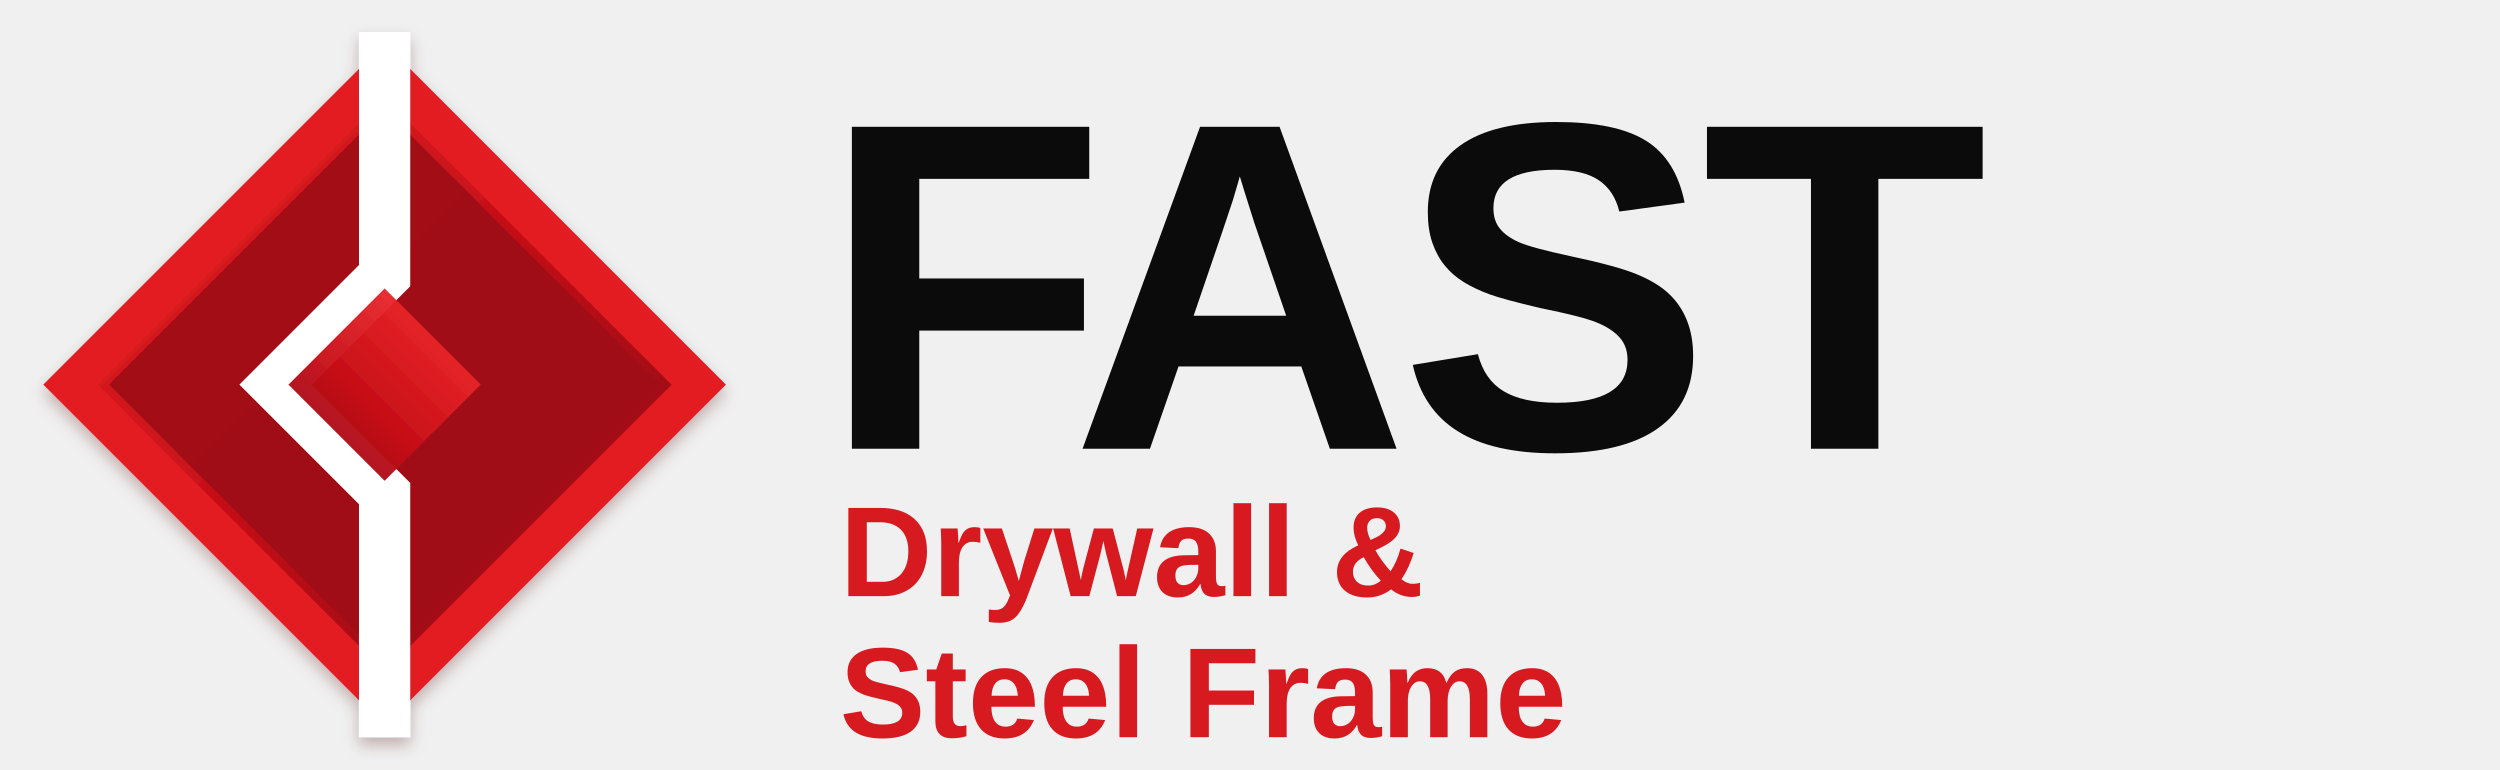
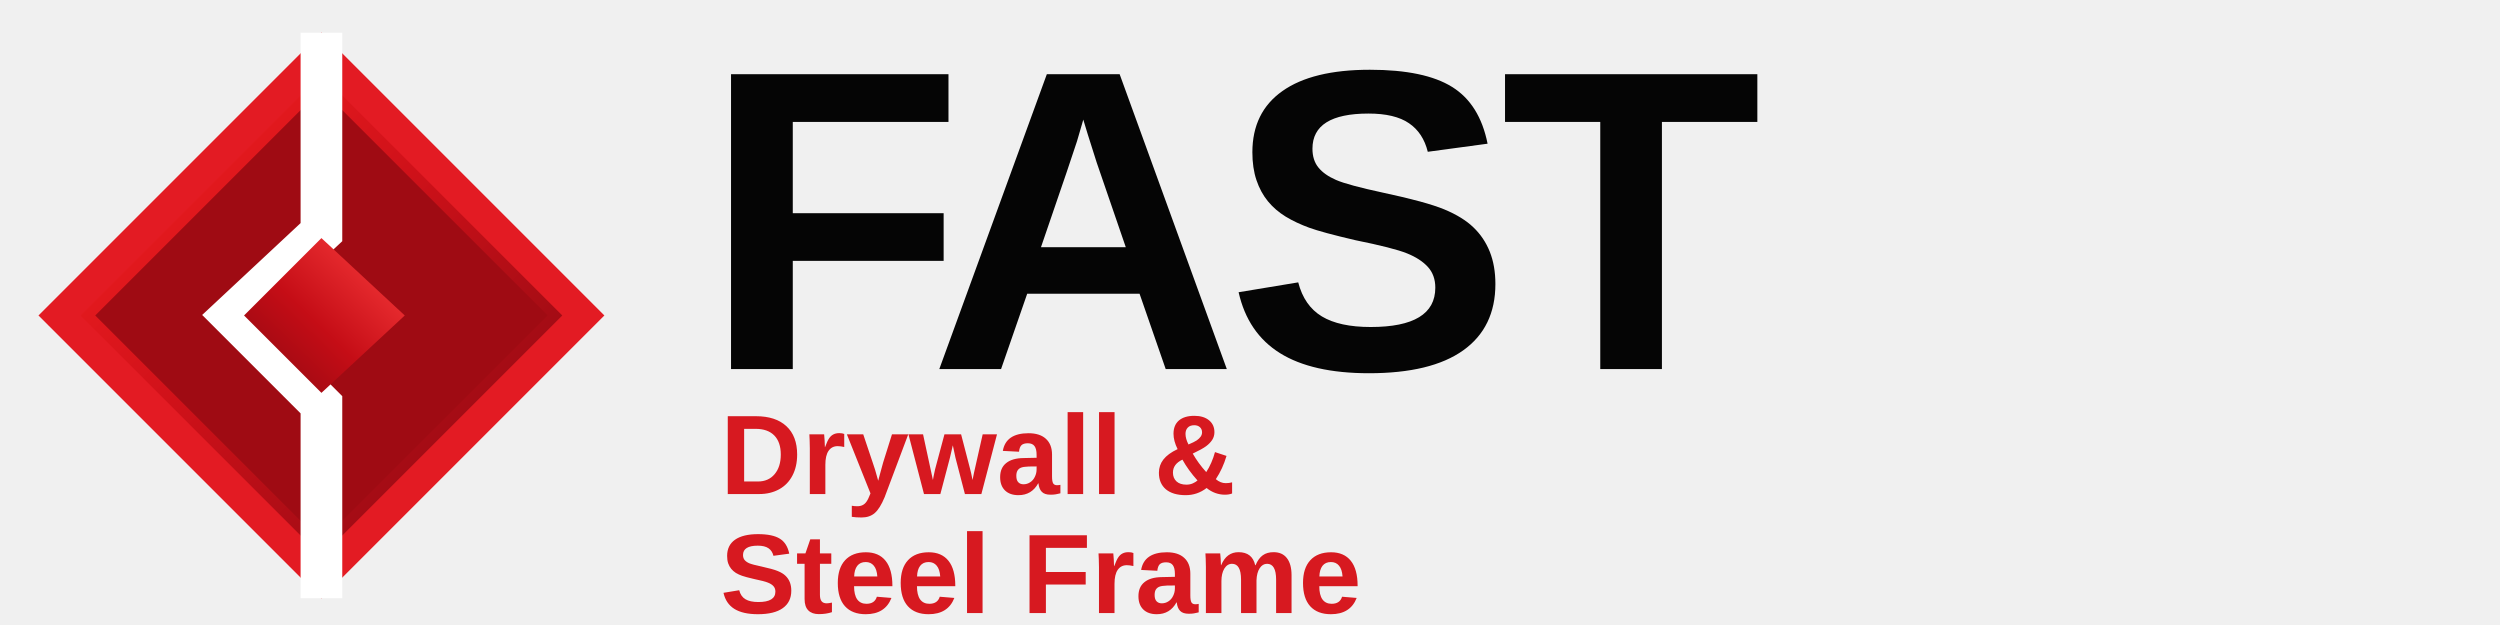
- <svg xmlns="http://www.w3.org/2000/svg" width="390" height="120" viewBox="0 0 390 120" role="img" aria-labelledby="title desc">
+ <svg xmlns="http://www.w3.org/2000/svg" width="420" height="105" viewBox="0 0 420 105" role="img" aria-labelledby="title desc">
  <defs>
-     <linearGradient id="logoRed" x1="0" y1="0" x2="1" y2="1">
-       <stop offset="0" stop-color="#ef2a2a" />
-       <stop offset="0.48" stop-color="#c40f18" />
-       <stop offset="1" stop-color="#7b0710" />
+     <linearGradient id="redA" x1="0" y1="0" x2="1" y2="1">
+       <stop offset="0" stop-color="#ff2525" />
+       <stop offset="0.45" stop-color="#cf1119" />
+       <stop offset="1" stop-color="#780710" />
    </linearGradient>
-     <linearGradient id="logoRed2" x1="1" y1="0" x2="0" y2="1">
-       <stop offset="0" stop-color="#ff3535" />
-       <stop offset="0.58" stop-color="#c90f18" />
-       <stop offset="1" stop-color="#850810" />
+     <linearGradient id="redB" x1="1" y1="0" x2="0" y2="1">
+       <stop offset="0" stop-color="#ff4040" />
+       <stop offset="0.55" stop-color="#c50d16" />
+       <stop offset="1" stop-color="#8a0810" />
    </linearGradient>
-     <filter id="shadow" x="-20%" y="-20%" width="140%" height="140%">
-       <feDropShadow dx="0" dy="1.2" stdDeviation="1.2" flood-color="#4b0000" flood-opacity="0.28" />
-     </filter>
  </defs>
-   <g transform="translate(7 7)" filter="url(#shadow)">
-     <path d="M53 0 L106 53 L53 106 L0 53 Z" fill="url(#logoRed)" />
-     <path d="M53 10 L96 53 L53 96 L10 53 Z" fill="#9f0b13" opacity="0.95" />
-     <path d="M53 4 L102 53 L53 102 L4 53 Z" fill="none" stroke="#e31a22" stroke-width="6" />
-     <path d="M53 2 V36 L36 53 L53 70 V104" fill="none" stroke="#fff" stroke-width="8" stroke-linecap="square" stroke-linejoin="miter" />
-     <path d="M38 53 L53 38 L68 53 L53 68 Z" fill="url(#logoRed2)" opacity="0.95" />
+   <g transform="translate(8 7)">
+     <path d="M46 0 L92 46 L46 92 L0 46 Z" fill="url(#redA)" />
+     <path d="M46 8 L84 46 L46 84 L8 46 Z" fill="#9f0b13" />
+     <path d="M46 2 L90 46 L46 90 L2 46 Z" fill="none" stroke="#e31b23" stroke-width="5" />
+     <path d="M46 2 V32 L31 46 L46 61 V90" fill="none" stroke="#ffffff" stroke-width="7" stroke-linecap="square" stroke-linejoin="miter" />
+     <path d="M33 46 L46 33 L60 46 L46 59 Z" fill="url(#redB)" />
  </g>
-   <g transform="translate(128 5)">
-     <text x="0" y="65" font-family="Impact, Haettenschweiler, 'Arial Narrow Bold', Arial, sans-serif" font-size="73" font-weight="900" fill="#0b0b0b" letter-spacing="-1.5">FAST</text>
-     <text x="3" y="88" font-family="Arial, Helvetica, sans-serif" font-size="20" font-weight="800" fill="#d71920">Drywall &amp;</text>
-     <text x="3" y="110" font-family="Arial, Helvetica, sans-serif" font-size="20" font-weight="800" fill="#d71920">Steel Frame</text>
+   <g transform="translate(118 1)">
+     <text x="0" y="61" font-family="Impact, Haettenschweiler, 'Arial Narrow Bold', Arial, sans-serif" font-size="72" font-weight="900" fill="#050505" letter-spacing="-2">FAST</text>
+     <text x="3" y="82" font-family="Arial, Helvetica, sans-serif" font-size="19" font-weight="800" fill="#d71920">Drywall &amp;</text>
+     <text x="3" y="102" font-family="Arial, Helvetica, sans-serif" font-size="19" font-weight="800" fill="#d71920">Steel Frame</text>
  </g>
</svg>
